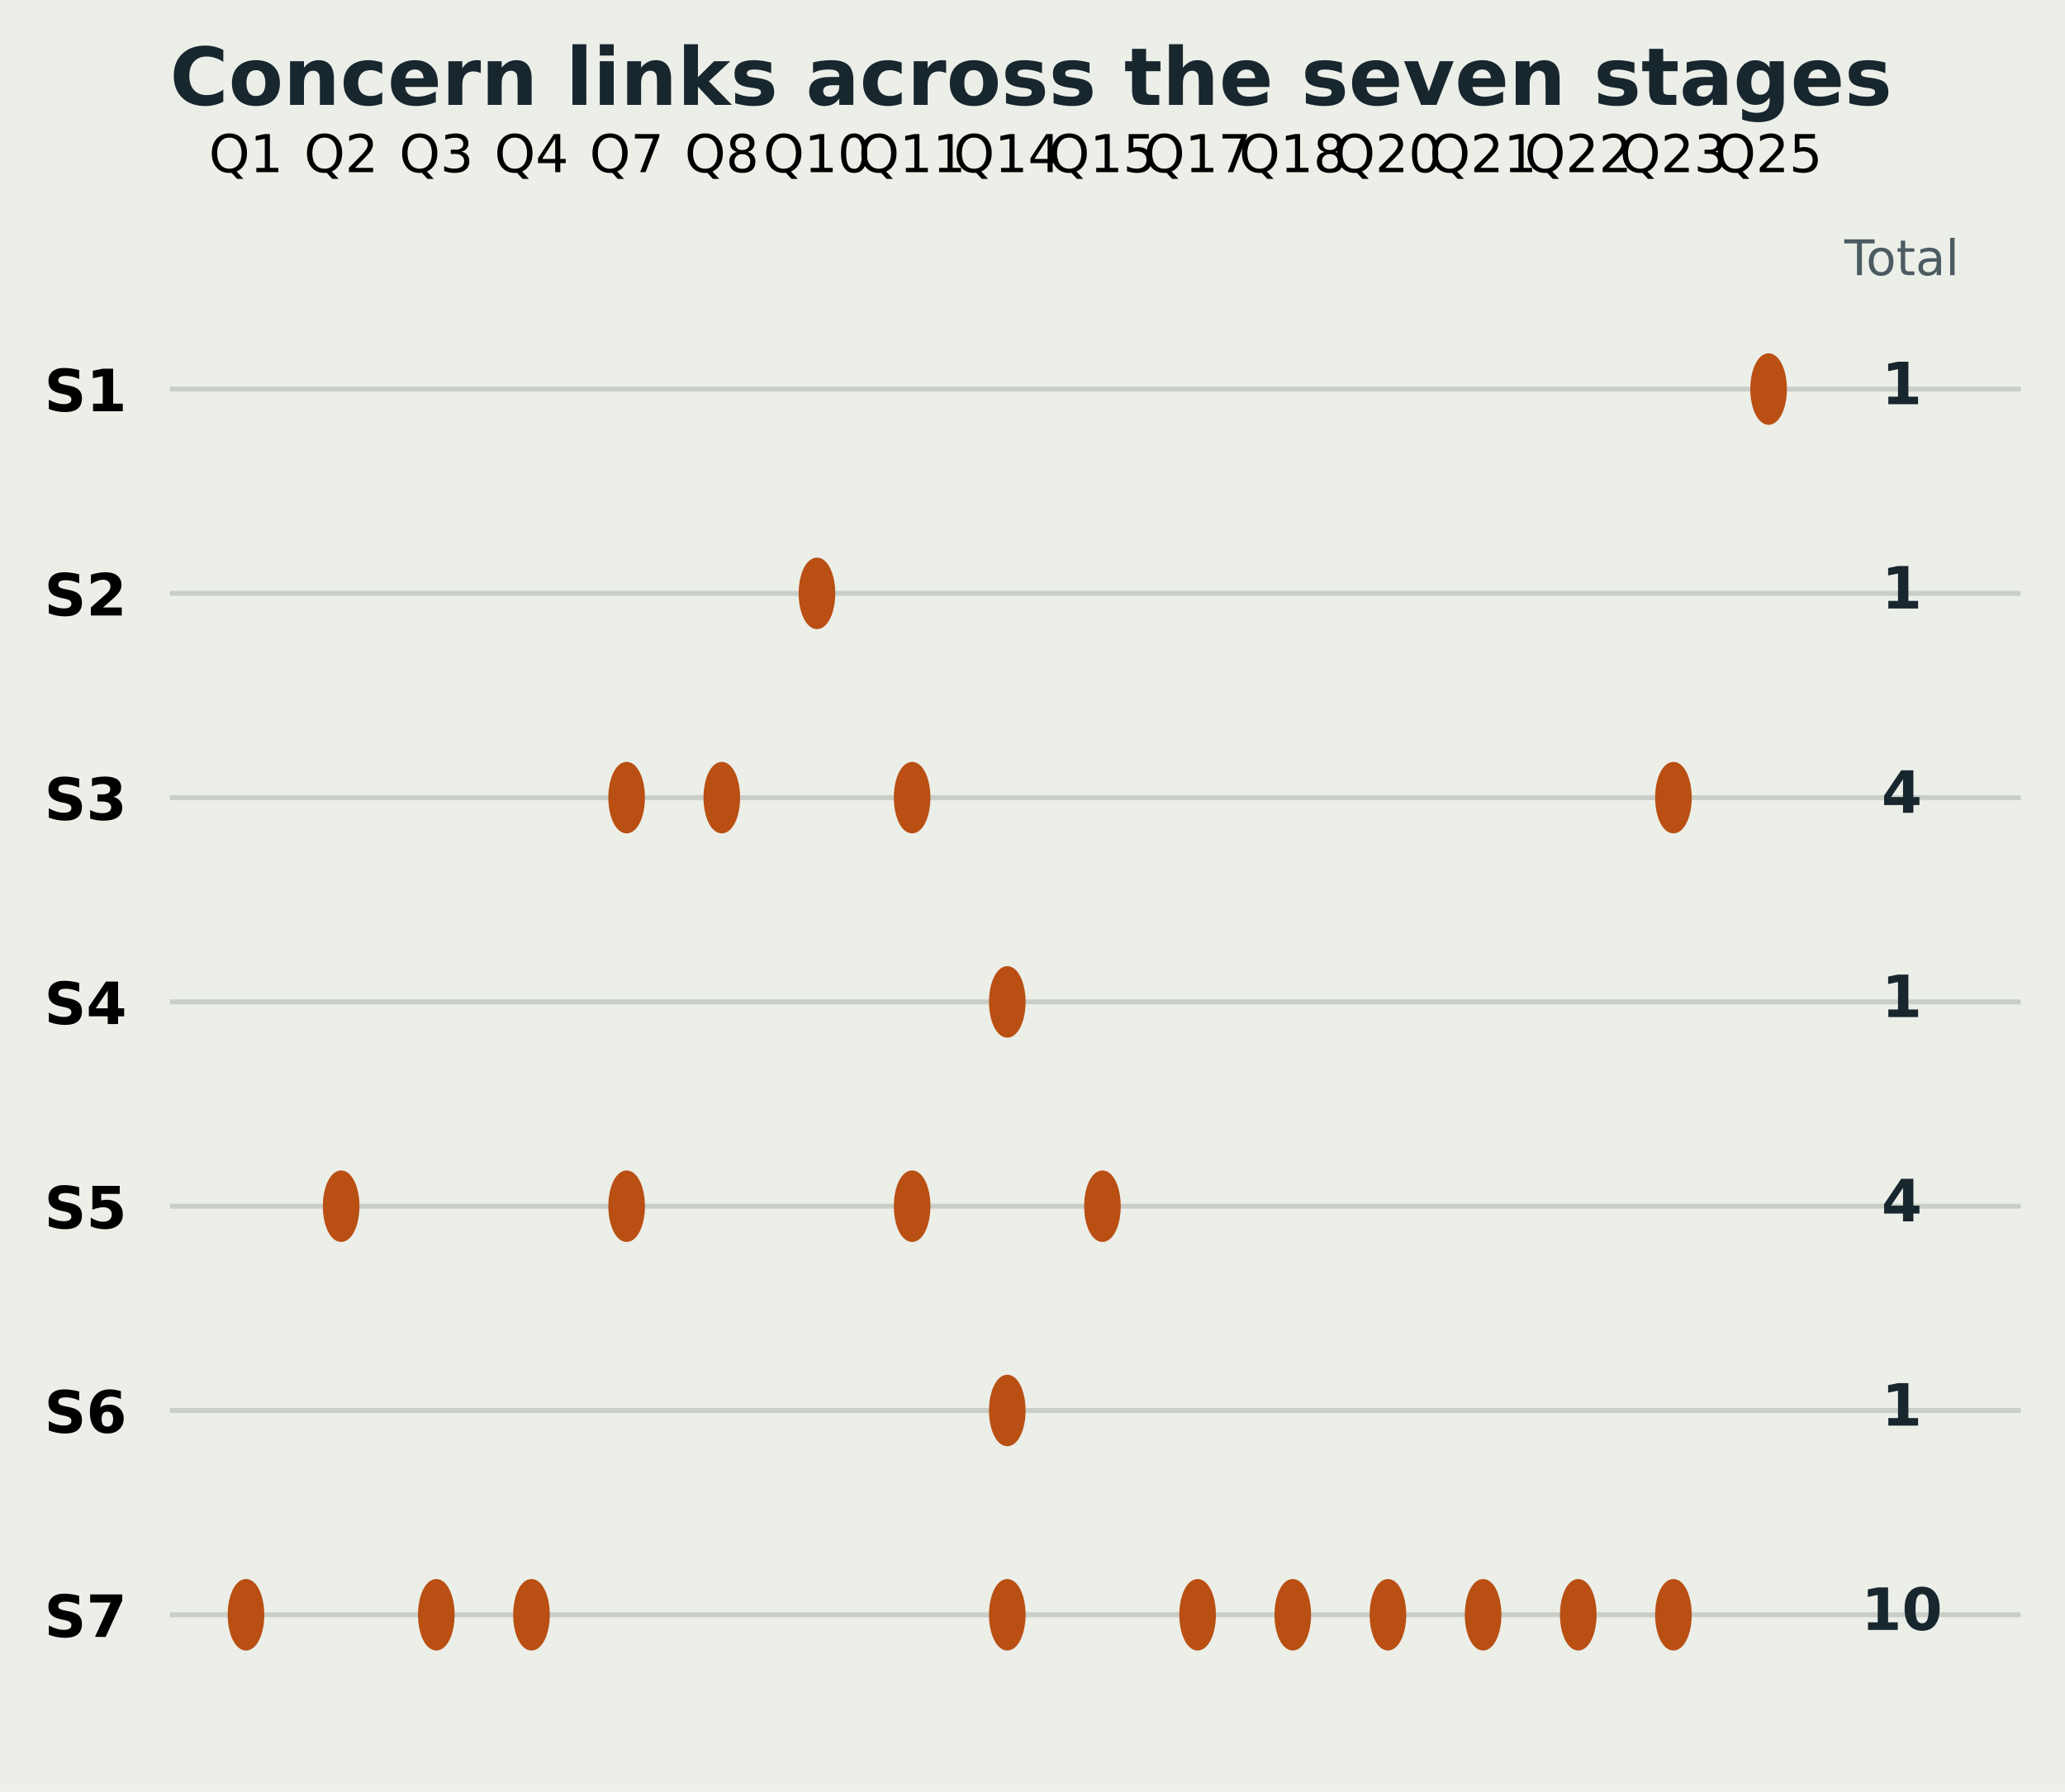
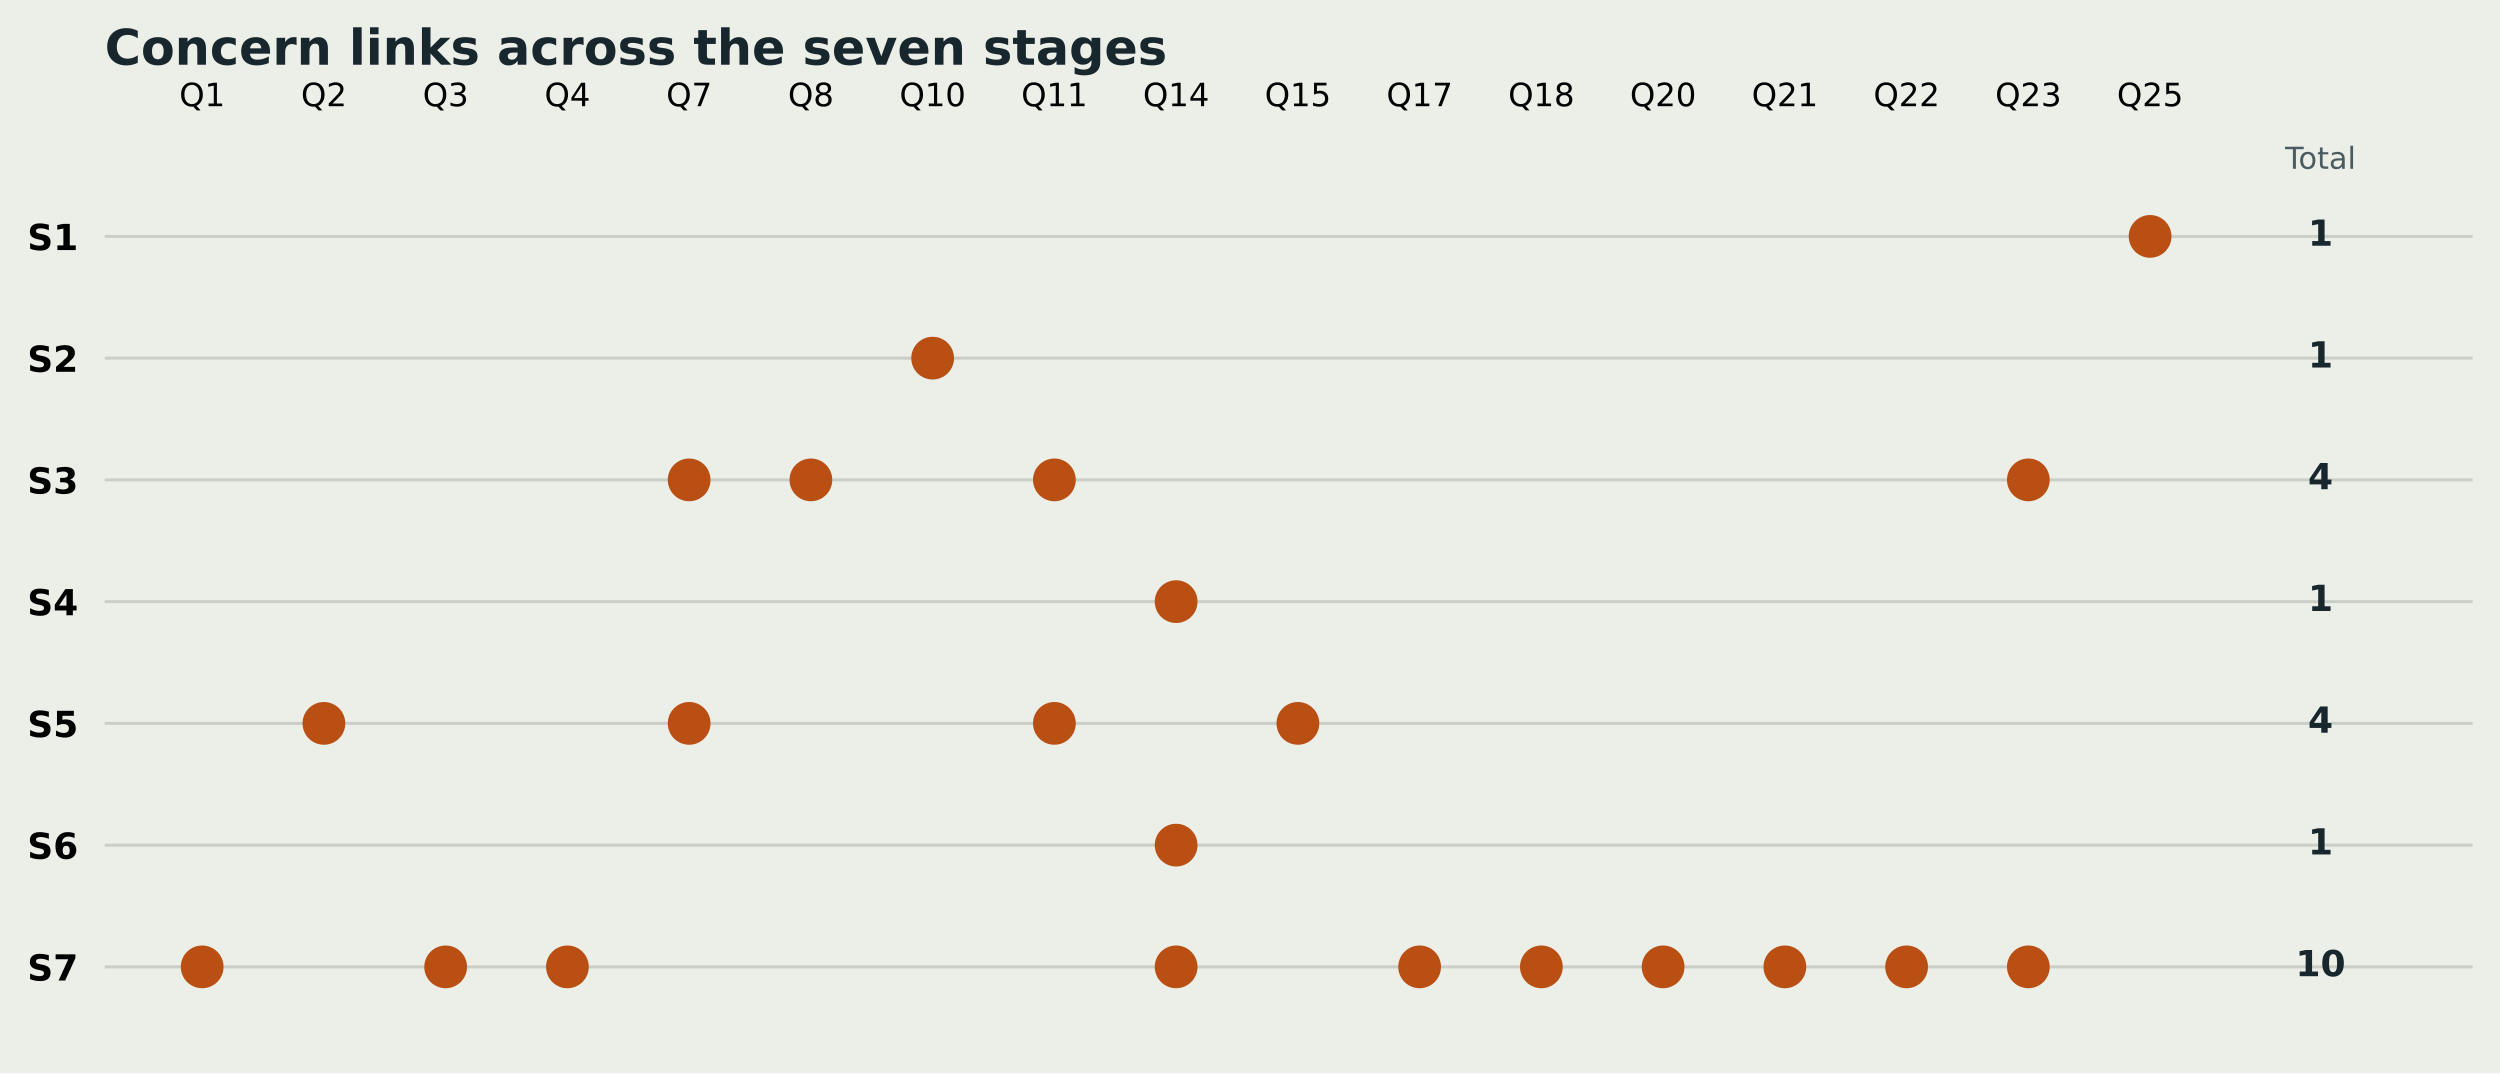
- <svg xmlns="http://www.w3.org/2000/svg" width="336.171pt" height="291.758pt" viewBox="0 0 336.171 291.758" version="1.1">
+ <svg xmlns="http://www.w3.org/2000/svg" width="659.811pt" height="283.265pt" viewBox="0 0 659.811 283.265" version="1.1">
  <defs>
    <style type="text/css">*{stroke-linejoin: round; stroke-linecap: butt}</style>
  </defs>
  <g id="figure_1">
    <g id="patch_1">
-       <path d="M 0 291.758  L 336.171 291.758  L 336.171 0  L 0 0  z " style="fill: #eceee8" />
+       <path d="M -0 283.265 L 659.811 283.265 L 659.811 0 L -0 0 z " style="fill: #eceee8" />
    </g>
    <g id="axes_1">
      <g id="patch_2">
-         <path d="M 27.651 284.558  L 328.971 284.558  L 328.971 35.078  L 27.651 35.078  z " style="fill: #eceee8" />
+         <path d="M 27.651 276.065 L 652.611 276.065 L 652.611 35.078 L 27.651 35.078 z " style="fill: #eceee8" />
      </g>
      <g id="matplotlib.axis_1">
        <g id="xtick_1">
          <g id="line2d_1" />
          <g id="text_1">
-             <text style="font-size: 8.5px; font-family: 'DejaVu Sans'; text-anchor: middle" x="40.045" y="28.036" transform="rotate(-0 40.04503 28.03598)">Q1</text>
+             <text style="font-size: 8.5px; font-family: 'DejaVu Sans'; text-anchor: middle" x="53.357" y="28.036" transform="rotate(-0 53.3567 28.03598)">Q1</text>
          </g>
        </g>
        <g id="xtick_2">
          <g id="line2d_2" />
          <g id="text_2">
-             <text style="font-size: 8.5px; font-family: 'DejaVu Sans'; text-anchor: middle" x="55.537" y="28.036" transform="rotate(-0 55.53706 28.03598)">Q2</text>
+             <text style="font-size: 8.5px; font-family: 'DejaVu Sans'; text-anchor: middle" x="85.488" y="28.036" transform="rotate(-0 85.48832 28.03598)">Q2</text>
          </g>
        </g>
        <g id="xtick_3">
          <g id="line2d_3" />
          <g id="text_3">
-             <text style="font-size: 8.5px; font-family: 'DejaVu Sans'; text-anchor: middle" x="71.029" y="28.036" transform="rotate(-0 71.02909 28.03598)">Q3</text>
+             <text style="font-size: 8.5px; font-family: 'DejaVu Sans'; text-anchor: middle" x="117.62" y="28.036" transform="rotate(-0 117.6199 28.03598)">Q3</text>
          </g>
        </g>
        <g id="xtick_4">
          <g id="line2d_4" />
          <g id="text_4">
-             <text style="font-size: 8.5px; font-family: 'DejaVu Sans'; text-anchor: middle" x="86.521" y="28.036" transform="rotate(-0 86.52112 28.03598)">Q4</text>
+             <text style="font-size: 8.5px; font-family: 'DejaVu Sans'; text-anchor: middle" x="149.752" y="28.036" transform="rotate(-0 149.7516 28.03598)">Q4</text>
          </g>
        </g>
        <g id="xtick_5">
          <g id="line2d_5" />
          <g id="text_5">
-             <text style="font-size: 8.5px; font-family: 'DejaVu Sans'; text-anchor: middle" x="102.013" y="28.036" transform="rotate(-0 102.0132 28.03598)">Q7</text>
+             <text style="font-size: 8.5px; font-family: 'DejaVu Sans'; text-anchor: middle" x="181.883" y="28.036" transform="rotate(-0 181.8832 28.03598)">Q7</text>
          </g>
        </g>
        <g id="xtick_6">
          <g id="line2d_6" />
          <g id="text_6">
-             <text style="font-size: 8.5px; font-family: 'DejaVu Sans'; text-anchor: middle" x="117.505" y="28.036" transform="rotate(-0 117.5052 28.03598)">Q8</text>
+             <text style="font-size: 8.5px; font-family: 'DejaVu Sans'; text-anchor: middle" x="214.015" y="28.036" transform="rotate(-0 214.0148 28.03598)">Q8</text>
          </g>
        </g>
        <g id="xtick_7">
          <g id="line2d_7" />
          <g id="text_7">
-             <text style="font-size: 8.5px; font-family: 'DejaVu Sans'; text-anchor: middle" x="132.997" y="28.036" transform="rotate(-0 132.9972 28.03598)">Q10</text>
+             <text style="font-size: 8.5px; font-family: 'DejaVu Sans'; text-anchor: middle" x="246.146" y="28.036" transform="rotate(-0 246.1464 28.03598)">Q10</text>
          </g>
        </g>
        <g id="xtick_8">
          <g id="line2d_8" />
          <g id="text_8">
-             <text style="font-size: 8.5px; font-family: 'DejaVu Sans'; text-anchor: middle" x="148.489" y="28.036" transform="rotate(-0 148.4892 28.03598)">Q11</text>
+             <text style="font-size: 8.5px; font-family: 'DejaVu Sans'; text-anchor: middle" x="278.278" y="28.036" transform="rotate(-0 278.278 28.03598)">Q11</text>
          </g>
        </g>
        <g id="xtick_9">
          <g id="line2d_9" />
          <g id="text_9">
-             <text style="font-size: 8.5px; font-family: 'DejaVu Sans'; text-anchor: middle" x="163.981" y="28.036" transform="rotate(-0 163.9813 28.03598)">Q14</text>
+             <text style="font-size: 8.5px; font-family: 'DejaVu Sans'; text-anchor: middle" x="310.41" y="28.036" transform="rotate(-0 310.4097 28.03598)">Q14</text>
          </g>
        </g>
        <g id="xtick_10">
          <g id="line2d_10" />
          <g id="text_10">
-             <text style="font-size: 8.5px; font-family: 'DejaVu Sans'; text-anchor: middle" x="179.473" y="28.036" transform="rotate(-0 179.4733 28.03598)">Q15</text>
+             <text style="font-size: 8.5px; font-family: 'DejaVu Sans'; text-anchor: middle" x="342.541" y="28.036" transform="rotate(-0 342.5413 28.03598)">Q15</text>
          </g>
        </g>
        <g id="xtick_11">
          <g id="line2d_11" />
          <g id="text_11">
-             <text style="font-size: 8.5px; font-family: 'DejaVu Sans'; text-anchor: middle" x="194.965" y="28.036" transform="rotate(-0 194.9653 28.03598)">Q17</text>
+             <text style="font-size: 8.5px; font-family: 'DejaVu Sans'; text-anchor: middle" x="374.673" y="28.036" transform="rotate(-0 374.6729 28.03598)">Q17</text>
          </g>
        </g>
        <g id="xtick_12">
          <g id="line2d_12" />
          <g id="text_12">
-             <text style="font-size: 8.5px; font-family: 'DejaVu Sans'; text-anchor: middle" x="210.457" y="28.036" transform="rotate(-0 210.4574 28.03598)">Q18</text>
+             <text style="font-size: 8.5px; font-family: 'DejaVu Sans'; text-anchor: middle" x="406.805" y="28.036" transform="rotate(-0 406.8045 28.03598)">Q18</text>
          </g>
        </g>
        <g id="xtick_13">
          <g id="line2d_13" />
          <g id="text_13">
-             <text style="font-size: 8.5px; font-family: 'DejaVu Sans'; text-anchor: middle" x="225.949" y="28.036" transform="rotate(-0 225.9494 28.03598)">Q20</text>
+             <text style="font-size: 8.5px; font-family: 'DejaVu Sans'; text-anchor: middle" x="438.936" y="28.036" transform="rotate(-0 438.9361 28.03598)">Q20</text>
          </g>
        </g>
        <g id="xtick_14">
          <g id="line2d_14" />
          <g id="text_14">
-             <text style="font-size: 8.5px; font-family: 'DejaVu Sans'; text-anchor: middle" x="241.441" y="28.036" transform="rotate(-0 241.4414 28.03598)">Q21</text>
+             <text style="font-size: 8.5px; font-family: 'DejaVu Sans'; text-anchor: middle" x="471.068" y="28.036" transform="rotate(-0 471.0678 28.03598)">Q21</text>
          </g>
        </g>
        <g id="xtick_15">
          <g id="line2d_15" />
          <g id="text_15">
-             <text style="font-size: 8.5px; font-family: 'DejaVu Sans'; text-anchor: middle" x="256.933" y="28.036" transform="rotate(-0 256.9335 28.03598)">Q22</text>
+             <text style="font-size: 8.5px; font-family: 'DejaVu Sans'; text-anchor: middle" x="503.199" y="28.036" transform="rotate(-0 503.1994 28.03598)">Q22</text>
          </g>
        </g>
        <g id="xtick_16">
          <g id="line2d_16" />
          <g id="text_16">
-             <text style="font-size: 8.5px; font-family: 'DejaVu Sans'; text-anchor: middle" x="272.425" y="28.036" transform="rotate(-0 272.4255 28.03598)">Q23</text>
+             <text style="font-size: 8.5px; font-family: 'DejaVu Sans'; text-anchor: middle" x="535.331" y="28.036" transform="rotate(-0 535.331 28.03598)">Q23</text>
          </g>
        </g>
        <g id="xtick_17">
          <g id="line2d_17" />
          <g id="text_17">
-             <text style="font-size: 8.5px; font-family: 'DejaVu Sans'; text-anchor: middle" x="287.918" y="28.036" transform="rotate(-0 287.9175 28.03598)">Q25</text>
+             <text style="font-size: 8.5px; font-family: 'DejaVu Sans'; text-anchor: middle" x="567.463" y="28.036" transform="rotate(-0 567.4626 28.03598)">Q25</text>
          </g>
        </g>
      </g>
      <g id="matplotlib.axis_2">
        <g id="ytick_1">
          <g id="line2d_18">
-             <path d="M 27.651 63.352  L 328.971 63.352  " clip-path="url(#p841cfff2cd)" style="fill: none; stroke: #c9cfc6; stroke-width: 0.8; stroke-linecap: square" />
+             <path d="M 27.651 62.39 L 652.611 62.39 " clip-path="url(#pa2e803421e)" style="fill: none; stroke: #c9cfc6; stroke-width: 0.8; stroke-linecap: square" />
          </g>
          <g id="line2d_19" />
          <g id="text_18">
-             <text style="font-weight: 700; font-size: 9.5px; font-family: 'DejaVu Sans'; text-anchor: end" x="20.651" y="66.961" transform="rotate(-0 20.65141 66.96125)">S1</text>
+             <text style="font-weight: 700; font-size: 9.5px; font-family: 'DejaVu Sans'; text-anchor: end" x="20.651" y="65.999" transform="rotate(-0 20.65141 65.99873)">S1</text>
          </g>
        </g>
        <g id="ytick_2">
          <g id="line2d_20">
-             <path d="M 27.651 96.616  L 328.971 96.616  " clip-path="url(#p841cfff2cd)" style="fill: none; stroke: #c9cfc6; stroke-width: 0.8; stroke-linecap: square" />
+             <path d="M 27.651 94.521 L 652.611 94.521 " clip-path="url(#pa2e803421e)" style="fill: none; stroke: #c9cfc6; stroke-width: 0.8; stroke-linecap: square" />
          </g>
          <g id="line2d_21" />
          <g id="text_19">
-             <text style="font-weight: 700; font-size: 9.5px; font-family: 'DejaVu Sans'; text-anchor: end" x="20.651" y="100.225" transform="rotate(-0 20.65141 100.2253)">S2</text>
+             <text style="font-weight: 700; font-size: 9.5px; font-family: 'DejaVu Sans'; text-anchor: end" x="20.651" y="98.13" transform="rotate(-0 20.65141 98.13035)">S2</text>
          </g>
        </g>
        <g id="ytick_3">
          <g id="line2d_22">
-             <path d="M 27.651 129.88  L 328.971 129.88  " clip-path="url(#p841cfff2cd)" style="fill: none; stroke: #c9cfc6; stroke-width: 0.8; stroke-linecap: square" />
+             <path d="M 27.651 126.653 L 652.611 126.653 " clip-path="url(#pa2e803421e)" style="fill: none; stroke: #c9cfc6; stroke-width: 0.8; stroke-linecap: square" />
          </g>
          <g id="line2d_23" />
          <g id="text_20">
-             <text style="font-weight: 700; font-size: 9.5px; font-family: 'DejaVu Sans'; text-anchor: end" x="20.651" y="133.489" transform="rotate(-0 20.65141 133.4893)">S3</text>
+             <text style="font-weight: 700; font-size: 9.5px; font-family: 'DejaVu Sans'; text-anchor: end" x="20.651" y="130.262" transform="rotate(-0 20.65141 130.262)">S3</text>
          </g>
        </g>
        <g id="ytick_4">
          <g id="line2d_24">
-             <path d="M 27.651 163.144  L 328.971 163.144  " clip-path="url(#p841cfff2cd)" style="fill: none; stroke: #c9cfc6; stroke-width: 0.8; stroke-linecap: square" />
+             <path d="M 27.651 158.785 L 652.611 158.785 " clip-path="url(#pa2e803421e)" style="fill: none; stroke: #c9cfc6; stroke-width: 0.8; stroke-linecap: square" />
          </g>
          <g id="line2d_25" />
          <g id="text_21">
-             <text style="font-weight: 700; font-size: 9.5px; font-family: 'DejaVu Sans'; text-anchor: end" x="20.651" y="166.753" transform="rotate(-0 20.65141 166.7533)">S4</text>
+             <text style="font-weight: 700; font-size: 9.5px; font-family: 'DejaVu Sans'; text-anchor: end" x="20.651" y="162.394" transform="rotate(-0 20.65141 162.3936)">S4</text>
          </g>
        </g>
        <g id="ytick_5">
          <g id="line2d_26">
-             <path d="M 27.651 196.408  L 328.971 196.408  " clip-path="url(#p841cfff2cd)" style="fill: none; stroke: #c9cfc6; stroke-width: 0.8; stroke-linecap: square" />
+             <path d="M 27.651 190.916 L 652.611 190.916 " clip-path="url(#pa2e803421e)" style="fill: none; stroke: #c9cfc6; stroke-width: 0.8; stroke-linecap: square" />
          </g>
          <g id="line2d_27" />
          <g id="text_22">
-             <text style="font-weight: 700; font-size: 9.5px; font-family: 'DejaVu Sans'; text-anchor: end" x="20.651" y="200.017" transform="rotate(-0 20.65141 200.0173)">S5</text>
+             <text style="font-weight: 700; font-size: 9.5px; font-family: 'DejaVu Sans'; text-anchor: end" x="20.651" y="194.525" transform="rotate(-0 20.65141 194.5252)">S5</text>
          </g>
        </g>
        <g id="ytick_6">
          <g id="line2d_28">
-             <path d="M 27.651 229.672  L 328.971 229.672  " clip-path="url(#p841cfff2cd)" style="fill: none; stroke: #c9cfc6; stroke-width: 0.8; stroke-linecap: square" />
+             <path d="M 27.651 223.048 L 652.611 223.048 " clip-path="url(#pa2e803421e)" style="fill: none; stroke: #c9cfc6; stroke-width: 0.8; stroke-linecap: square" />
          </g>
          <g id="line2d_29" />
          <g id="text_23">
-             <text style="font-weight: 700; font-size: 9.5px; font-family: 'DejaVu Sans'; text-anchor: end" x="20.651" y="233.281" transform="rotate(-0 20.65141 233.2813)">S6</text>
+             <text style="font-weight: 700; font-size: 9.5px; font-family: 'DejaVu Sans'; text-anchor: end" x="20.651" y="226.657" transform="rotate(-0 20.65141 226.6568)">S6</text>
          </g>
        </g>
        <g id="ytick_7">
          <g id="line2d_30">
-             <path d="M 27.651 262.936  L 328.971 262.936  " clip-path="url(#p841cfff2cd)" style="fill: none; stroke: #c9cfc6; stroke-width: 0.8; stroke-linecap: square" />
+             <path d="M 27.651 255.18 L 652.611 255.18 " clip-path="url(#pa2e803421e)" style="fill: none; stroke: #c9cfc6; stroke-width: 0.8; stroke-linecap: square" />
          </g>
          <g id="line2d_31" />
          <g id="text_24">
-             <text style="font-weight: 700; font-size: 9.5px; font-family: 'DejaVu Sans'; text-anchor: end" x="20.651" y="266.545" transform="rotate(-0 20.65141 266.5453)">S7</text>
+             <text style="font-weight: 700; font-size: 9.5px; font-family: 'DejaVu Sans'; text-anchor: end" x="20.651" y="258.788" transform="rotate(-0 20.65141 258.7884)">S7</text>
          </g>
        </g>
      </g>
      <g id="patch_3">
-         <path d="M 287.918 58.03  C 288.575 58.03 289.205 58.591 289.67 59.589  C 290.135 60.587 290.396 61.941 290.396 63.352  C 290.396 64.764 290.135 66.118 289.67 67.116  C 289.205 68.114 288.575 68.675 287.918 68.675  C 287.26 68.675 286.63 68.114 286.165 67.116  C 285.7 66.118 285.439 64.764 285.439 63.352  C 285.439 61.941 285.7 60.587 286.165 59.589  C 286.63 58.591 287.26 58.03 287.918 58.03  z " clip-path="url(#p841cfff2cd)" style="fill: #b94f13; stroke: #b94f13; stroke-linejoin: miter" />
+         <path d="M 567.463 57.249 C 568.826 57.249 570.134 57.79 571.098 58.755 C 572.062 59.719 572.604 61.026 572.604 62.39 C 572.604 63.753 572.062 65.061 571.098 66.025 C 570.134 66.989 568.826 67.531 567.463 67.531 C 566.099 67.531 564.791 66.989 563.827 66.025 C 562.863 65.061 562.322 63.753 562.322 62.39 C 562.322 61.026 562.863 59.719 563.827 58.755 C 564.791 57.79 566.099 57.249 567.463 57.249 z " clip-path="url(#pa2e803421e)" style="fill: #b94f13; stroke: #b94f13; stroke-linejoin: miter" />
      </g>
      <g id="patch_4">
-         <path d="M 132.997 91.294  C 133.655 91.294 134.285 91.855 134.75 92.853  C 135.215 93.851 135.476 95.205 135.476 96.616  C 135.476 98.028 135.215 99.382 134.75 100.38  C 134.285 101.378 133.655 101.939 132.997 101.939  C 132.34 101.939 131.709 101.378 131.244 100.38  C 130.78 99.382 130.518 98.028 130.518 96.616  C 130.518 95.205 130.78 93.851 131.244 92.853  C 131.709 91.855 132.34 91.294 132.997 91.294  z " clip-path="url(#p841cfff2cd)" style="fill: #b94f13; stroke: #b94f13; stroke-linejoin: miter" />
+         <path d="M 246.146 89.38 C 247.51 89.38 248.818 89.922 249.782 90.886 C 250.746 91.85 251.287 93.158 251.287 94.521 C 251.287 95.885 250.746 97.193 249.782 98.157 C 248.818 99.121 247.51 99.663 246.146 99.663 C 244.783 99.663 243.475 99.121 242.511 98.157 C 241.547 97.193 241.005 95.885 241.005 94.521 C 241.005 93.158 241.547 91.85 242.511 90.886 C 243.475 89.922 244.783 89.38 246.146 89.38 z " clip-path="url(#pa2e803421e)" style="fill: #b94f13; stroke: #b94f13; stroke-linejoin: miter" />
      </g>
      <g id="patch_5">
-         <path d="M 102.013 124.558  C 102.671 124.558 103.301 125.119 103.766 126.117  C 104.231 127.115 104.492 128.469 104.492 129.88  C 104.492 131.292 104.231 132.646 103.766 133.644  C 103.301 134.642 102.671 135.203 102.013 135.203  C 101.356 135.203 100.725 134.642 100.26 133.644  C 99.796 132.646 99.534 131.292 99.534 129.88  C 99.534 128.469 99.796 127.115 100.26 126.117  C 100.725 125.119 101.356 124.558 102.013 124.558  z " clip-path="url(#p841cfff2cd)" style="fill: #b94f13; stroke: #b94f13; stroke-linejoin: miter" />
+         <path d="M 181.883 121.512 C 183.247 121.512 184.554 122.054 185.518 123.018 C 186.483 123.982 187.024 125.29 187.024 126.653 C 187.024 128.017 186.483 129.324 185.518 130.288 C 184.554 131.252 183.247 131.794 181.883 131.794 C 180.52 131.794 179.212 131.252 178.248 130.288 C 177.284 129.324 176.742 128.017 176.742 126.653 C 176.742 125.29 177.284 123.982 178.248 123.018 C 179.212 122.054 180.52 121.512 181.883 121.512 z " clip-path="url(#pa2e803421e)" style="fill: #b94f13; stroke: #b94f13; stroke-linejoin: miter" />
      </g>
      <g id="patch_6">
-         <path d="M 117.505 124.558  C 118.163 124.558 118.793 125.119 119.258 126.117  C 119.723 127.115 119.984 128.469 119.984 129.88  C 119.984 131.292 119.723 132.646 119.258 133.644  C 118.793 134.642 118.163 135.203 117.505 135.203  C 116.848 135.203 116.217 134.642 115.752 133.644  C 115.288 132.646 115.026 131.292 115.026 129.88  C 115.026 128.469 115.288 127.115 115.752 126.117  C 116.217 125.119 116.848 124.558 117.505 124.558  z " clip-path="url(#p841cfff2cd)" style="fill: #b94f13; stroke: #b94f13; stroke-linejoin: miter" />
+         <path d="M 214.015 121.512 C 215.378 121.512 216.686 122.054 217.65 123.018 C 218.614 123.982 219.156 125.29 219.156 126.653 C 219.156 128.017 218.614 129.324 217.65 130.288 C 216.686 131.252 215.378 131.794 214.015 131.794 C 212.651 131.794 211.344 131.252 210.38 130.288 C 209.415 129.324 208.874 128.017 208.874 126.653 C 208.874 125.29 209.415 123.982 210.38 123.018 C 211.344 122.054 212.651 121.512 214.015 121.512 z " clip-path="url(#pa2e803421e)" style="fill: #b94f13; stroke: #b94f13; stroke-linejoin: miter" />
      </g>
      <g id="patch_7">
-         <path d="M 148.489 124.558  C 149.147 124.558 149.777 125.119 150.242 126.117  C 150.707 127.115 150.968 128.469 150.968 129.88  C 150.968 131.292 150.707 132.646 150.242 133.644  C 149.777 134.642 149.147 135.203 148.489 135.203  C 147.832 135.203 147.201 134.642 146.737 133.644  C 146.272 132.646 146.011 131.292 146.011 129.88  C 146.011 128.469 146.272 127.115 146.737 126.117  C 147.201 125.119 147.832 124.558 148.489 124.558  z " clip-path="url(#p841cfff2cd)" style="fill: #b94f13; stroke: #b94f13; stroke-linejoin: miter" />
+         <path d="M 278.278 121.512 C 279.641 121.512 280.949 122.054 281.913 123.018 C 282.877 123.982 283.419 125.29 283.419 126.653 C 283.419 128.017 282.877 129.324 281.913 130.288 C 280.949 131.252 279.641 131.794 278.278 131.794 C 276.915 131.794 275.607 131.252 274.643 130.288 C 273.679 129.324 273.137 128.017 273.137 126.653 C 273.137 125.29 273.679 123.982 274.643 123.018 C 275.607 122.054 276.915 121.512 278.278 121.512 z " clip-path="url(#pa2e803421e)" style="fill: #b94f13; stroke: #b94f13; stroke-linejoin: miter" />
      </g>
      <g id="patch_8">
-         <path d="M 272.425 124.558  C 273.083 124.558 273.713 125.119 274.178 126.117  C 274.643 127.115 274.904 128.469 274.904 129.88  C 274.904 131.292 274.643 132.646 274.178 133.644  C 273.713 134.642 273.083 135.203 272.425 135.203  C 271.768 135.203 271.138 134.642 270.673 133.644  C 270.208 132.646 269.947 131.292 269.947 129.88  C 269.947 128.469 270.208 127.115 270.673 126.117  C 271.138 125.119 271.768 124.558 272.425 124.558  z " clip-path="url(#p841cfff2cd)" style="fill: #b94f13; stroke: #b94f13; stroke-linejoin: miter" />
+         <path d="M 535.331 121.512 C 536.694 121.512 538.002 122.054 538.966 123.018 C 539.93 123.982 540.472 125.29 540.472 126.653 C 540.472 128.017 539.93 129.324 538.966 130.288 C 538.002 131.252 536.694 131.794 535.331 131.794 C 533.968 131.794 532.66 131.252 531.696 130.288 C 530.732 129.324 530.19 128.017 530.19 126.653 C 530.19 125.29 530.732 123.982 531.696 123.018 C 532.66 122.054 533.968 121.512 535.331 121.512 z " clip-path="url(#pa2e803421e)" style="fill: #b94f13; stroke: #b94f13; stroke-linejoin: miter" />
      </g>
      <g id="patch_9">
-         <path d="M 163.981 157.822  C 164.639 157.822 165.269 158.383 165.734 159.381  C 166.199 160.379 166.46 161.733 166.46 163.144  C 166.46 164.556 166.199 165.91 165.734 166.908  C 165.269 167.906 164.639 168.467 163.981 168.467  C 163.324 168.467 162.693 167.906 162.229 166.908  C 161.764 165.91 161.503 164.556 161.503 163.144  C 161.503 161.733 161.764 160.379 162.229 159.381  C 162.693 158.383 163.324 157.822 163.981 157.822  z " clip-path="url(#p841cfff2cd)" style="fill: #b94f13; stroke: #b94f13; stroke-linejoin: miter" />
+         <path d="M 310.41 153.644 C 311.773 153.644 313.081 154.185 314.045 155.149 C 315.009 156.114 315.551 157.421 315.551 158.785 C 315.551 160.148 315.009 161.456 314.045 162.42 C 313.081 163.384 311.773 163.926 310.41 163.926 C 309.046 163.926 307.738 163.384 306.774 162.42 C 305.81 161.456 305.269 160.148 305.269 158.785 C 305.269 157.421 305.81 156.114 306.774 155.149 C 307.738 154.185 309.046 153.644 310.41 153.644 z " clip-path="url(#pa2e803421e)" style="fill: #b94f13; stroke: #b94f13; stroke-linejoin: miter" />
      </g>
      <g id="patch_10">
-         <path d="M 55.537 191.086  C 56.194 191.086 56.825 191.647 57.29 192.645  C 57.755 193.643 58.016 194.997 58.016 196.408  C 58.016 197.82 57.755 199.174 57.29 200.172  C 56.825 201.17 56.194 201.731 55.537 201.731  C 54.88 201.731 54.249 201.17 53.784 200.172  C 53.32 199.174 53.058 197.82 53.058 196.408  C 53.058 194.997 53.32 193.643 53.784 192.645  C 54.249 191.647 54.88 191.086 55.537 191.086  z " clip-path="url(#p841cfff2cd)" style="fill: #b94f13; stroke: #b94f13; stroke-linejoin: miter" />
+         <path d="M 85.488 185.775 C 86.852 185.775 88.16 186.317 89.124 187.281 C 90.088 188.245 90.629 189.553 90.629 190.916 C 90.629 192.28 90.088 193.588 89.124 194.552 C 88.16 195.516 86.852 196.057 85.488 196.057 C 84.125 196.057 82.817 195.516 81.853 194.552 C 80.889 193.588 80.347 192.28 80.347 190.916 C 80.347 189.553 80.889 188.245 81.853 187.281 C 82.817 186.317 84.125 185.775 85.488 185.775 z " clip-path="url(#pa2e803421e)" style="fill: #b94f13; stroke: #b94f13; stroke-linejoin: miter" />
      </g>
      <g id="patch_11">
-         <path d="M 102.013 191.086  C 102.671 191.086 103.301 191.647 103.766 192.645  C 104.231 193.643 104.492 194.997 104.492 196.408  C 104.492 197.82 104.231 199.174 103.766 200.172  C 103.301 201.17 102.671 201.731 102.013 201.731  C 101.356 201.731 100.725 201.17 100.26 200.172  C 99.796 199.174 99.534 197.82 99.534 196.408  C 99.534 194.997 99.796 193.643 100.26 192.645  C 100.725 191.647 101.356 191.086 102.013 191.086  z " clip-path="url(#p841cfff2cd)" style="fill: #b94f13; stroke: #b94f13; stroke-linejoin: miter" />
+         <path d="M 181.883 185.775 C 183.247 185.775 184.554 186.317 185.518 187.281 C 186.483 188.245 187.024 189.553 187.024 190.916 C 187.024 192.28 186.483 193.588 185.518 194.552 C 184.554 195.516 183.247 196.057 181.883 196.057 C 180.52 196.057 179.212 195.516 178.248 194.552 C 177.284 193.588 176.742 192.28 176.742 190.916 C 176.742 189.553 177.284 188.245 178.248 187.281 C 179.212 186.317 180.52 185.775 181.883 185.775 z " clip-path="url(#pa2e803421e)" style="fill: #b94f13; stroke: #b94f13; stroke-linejoin: miter" />
      </g>
      <g id="patch_12">
-         <path d="M 148.489 191.086  C 149.147 191.086 149.777 191.647 150.242 192.645  C 150.707 193.643 150.968 194.997 150.968 196.408  C 150.968 197.82 150.707 199.174 150.242 200.172  C 149.777 201.17 149.147 201.731 148.489 201.731  C 147.832 201.731 147.201 201.17 146.737 200.172  C 146.272 199.174 146.011 197.82 146.011 196.408  C 146.011 194.997 146.272 193.643 146.737 192.645  C 147.201 191.647 147.832 191.086 148.489 191.086  z " clip-path="url(#p841cfff2cd)" style="fill: #b94f13; stroke: #b94f13; stroke-linejoin: miter" />
+         <path d="M 278.278 185.775 C 279.641 185.775 280.949 186.317 281.913 187.281 C 282.877 188.245 283.419 189.553 283.419 190.916 C 283.419 192.28 282.877 193.588 281.913 194.552 C 280.949 195.516 279.641 196.057 278.278 196.057 C 276.915 196.057 275.607 195.516 274.643 194.552 C 273.679 193.588 273.137 192.28 273.137 190.916 C 273.137 189.553 273.679 188.245 274.643 187.281 C 275.607 186.317 276.915 185.775 278.278 185.775 z " clip-path="url(#pa2e803421e)" style="fill: #b94f13; stroke: #b94f13; stroke-linejoin: miter" />
      </g>
      <g id="patch_13">
-         <path d="M 179.473 191.086  C 180.131 191.086 180.761 191.647 181.226 192.645  C 181.691 193.643 181.952 194.997 181.952 196.408  C 181.952 197.82 181.691 199.174 181.226 200.172  C 180.761 201.17 180.131 201.731 179.473 201.731  C 178.816 201.731 178.185 201.17 177.721 200.172  C 177.256 199.174 176.995 197.82 176.995 196.408  C 176.995 194.997 177.256 193.643 177.721 192.645  C 178.185 191.647 178.816 191.086 179.473 191.086  z " clip-path="url(#p841cfff2cd)" style="fill: #b94f13; stroke: #b94f13; stroke-linejoin: miter" />
+         <path d="M 342.541 185.775 C 343.905 185.775 345.212 186.317 346.177 187.281 C 347.141 188.245 347.682 189.553 347.682 190.916 C 347.682 192.28 347.141 193.588 346.177 194.552 C 345.212 195.516 343.905 196.057 342.541 196.057 C 341.178 196.057 339.87 195.516 338.906 194.552 C 337.942 193.588 337.4 192.28 337.4 190.916 C 337.4 189.553 337.942 188.245 338.906 187.281 C 339.87 186.317 341.178 185.775 342.541 185.775 z " clip-path="url(#pa2e803421e)" style="fill: #b94f13; stroke: #b94f13; stroke-linejoin: miter" />
      </g>
      <g id="patch_14">
-         <path d="M 163.981 224.35  C 164.639 224.35 165.269 224.911 165.734 225.909  C 166.199 226.907 166.46 228.261 166.46 229.672  C 166.46 231.084 166.199 232.438 165.734 233.436  C 165.269 234.434 164.639 234.995 163.981 234.995  C 163.324 234.995 162.693 234.434 162.229 233.436  C 161.764 232.438 161.503 231.084 161.503 229.672  C 161.503 228.261 161.764 226.907 162.229 225.909  C 162.693 224.911 163.324 224.35 163.981 224.35  z " clip-path="url(#p841cfff2cd)" style="fill: #b94f13; stroke: #b94f13; stroke-linejoin: miter" />
+         <path d="M 310.41 217.907 C 311.773 217.907 313.081 218.449 314.045 219.413 C 315.009 220.377 315.551 221.685 315.551 223.048 C 315.551 224.411 315.009 225.719 314.045 226.683 C 313.081 227.647 311.773 228.189 310.41 228.189 C 309.046 228.189 307.738 227.647 306.774 226.683 C 305.81 225.719 305.269 224.411 305.269 223.048 C 305.269 221.685 305.81 220.377 306.774 219.413 C 307.738 218.449 309.046 217.907 310.41 217.907 z " clip-path="url(#pa2e803421e)" style="fill: #b94f13; stroke: #b94f13; stroke-linejoin: miter" />
      </g>
      <g id="patch_15">
-         <path d="M 40.045 257.614  C 40.702 257.614 41.333 258.175 41.798 259.173  C 42.263 260.171 42.524 261.525 42.524 262.936  C 42.524 264.348 42.263 265.702 41.798 266.7  C 41.333 267.698 40.702 268.259 40.045 268.259  C 39.388 268.259 38.757 267.698 38.292 266.7  C 37.827 265.702 37.566 264.348 37.566 262.936  C 37.566 261.525 37.827 260.171 38.292 259.173  C 38.757 258.175 39.388 257.614 40.045 257.614  z " clip-path="url(#p841cfff2cd)" style="fill: #b94f13; stroke: #b94f13; stroke-linejoin: miter" />
+         <path d="M 53.357 250.039 C 54.72 250.039 56.028 250.58 56.992 251.544 C 57.956 252.508 58.498 253.816 58.498 255.18 C 58.498 256.543 57.956 257.851 56.992 258.815 C 56.028 259.779 54.72 260.321 53.357 260.321 C 51.993 260.321 50.686 259.779 49.721 258.815 C 48.757 257.851 48.216 256.543 48.216 255.18 C 48.216 253.816 48.757 252.508 49.721 251.544 C 50.686 250.58 51.993 250.039 53.357 250.039 z " clip-path="url(#pa2e803421e)" style="fill: #b94f13; stroke: #b94f13; stroke-linejoin: miter" />
      </g>
      <g id="patch_16">
-         <path d="M 71.029 257.614  C 71.686 257.614 72.317 258.175 72.782 259.173  C 73.247 260.171 73.508 261.525 73.508 262.936  C 73.508 264.348 73.247 265.702 72.782 266.7  C 72.317 267.698 71.686 268.259 71.029 268.259  C 70.372 268.259 69.741 267.698 69.276 266.7  C 68.812 265.702 68.55 264.348 68.55 262.936  C 68.55 261.525 68.812 260.171 69.276 259.173  C 69.741 258.175 70.372 257.614 71.029 257.614  z " clip-path="url(#p841cfff2cd)" style="fill: #b94f13; stroke: #b94f13; stroke-linejoin: miter" />
+         <path d="M 117.62 250.039 C 118.983 250.039 120.291 250.58 121.255 251.544 C 122.219 252.508 122.761 253.816 122.761 255.18 C 122.761 256.543 122.219 257.851 121.255 258.815 C 120.291 259.779 118.983 260.321 117.62 260.321 C 116.257 260.321 114.949 259.779 113.985 258.815 C 113.021 257.851 112.479 256.543 112.479 255.18 C 112.479 253.816 113.021 252.508 113.985 251.544 C 114.949 250.58 116.257 250.039 117.62 250.039 z " clip-path="url(#pa2e803421e)" style="fill: #b94f13; stroke: #b94f13; stroke-linejoin: miter" />
      </g>
      <g id="patch_17">
-         <path d="M 86.521 257.614  C 87.178 257.614 87.809 258.175 88.274 259.173  C 88.739 260.171 89 261.525 89 262.936  C 89 264.348 88.739 265.702 88.274 266.7  C 87.809 267.698 87.178 268.259 86.521 268.259  C 85.864 268.259 85.233 267.698 84.768 266.7  C 84.304 265.702 84.042 264.348 84.042 262.936  C 84.042 261.525 84.304 260.171 84.768 259.173  C 85.233 258.175 85.864 257.614 86.521 257.614  z " clip-path="url(#p841cfff2cd)" style="fill: #b94f13; stroke: #b94f13; stroke-linejoin: miter" />
+         <path d="M 149.752 250.039 C 151.115 250.039 152.423 250.58 153.387 251.544 C 154.351 252.508 154.893 253.816 154.893 255.18 C 154.893 256.543 154.351 257.851 153.387 258.815 C 152.423 259.779 151.115 260.321 149.752 260.321 C 148.388 260.321 147.08 259.779 146.116 258.815 C 145.152 257.851 144.611 256.543 144.611 255.18 C 144.611 253.816 145.152 252.508 146.116 251.544 C 147.08 250.58 148.388 250.039 149.752 250.039 z " clip-path="url(#pa2e803421e)" style="fill: #b94f13; stroke: #b94f13; stroke-linejoin: miter" />
      </g>
      <g id="patch_18">
-         <path d="M 163.981 257.614  C 164.639 257.614 165.269 258.175 165.734 259.173  C 166.199 260.171 166.46 261.525 166.46 262.936  C 166.46 264.348 166.199 265.702 165.734 266.7  C 165.269 267.698 164.639 268.259 163.981 268.259  C 163.324 268.259 162.693 267.698 162.229 266.7  C 161.764 265.702 161.503 264.348 161.503 262.936  C 161.503 261.525 161.764 260.171 162.229 259.173  C 162.693 258.175 163.324 257.614 163.981 257.614  z " clip-path="url(#p841cfff2cd)" style="fill: #b94f13; stroke: #b94f13; stroke-linejoin: miter" />
+         <path d="M 310.41 250.039 C 311.773 250.039 313.081 250.58 314.045 251.544 C 315.009 252.508 315.551 253.816 315.551 255.18 C 315.551 256.543 315.009 257.851 314.045 258.815 C 313.081 259.779 311.773 260.321 310.41 260.321 C 309.046 260.321 307.738 259.779 306.774 258.815 C 305.81 257.851 305.269 256.543 305.269 255.18 C 305.269 253.816 305.81 252.508 306.774 251.544 C 307.738 250.58 309.046 250.039 310.41 250.039 z " clip-path="url(#pa2e803421e)" style="fill: #b94f13; stroke: #b94f13; stroke-linejoin: miter" />
      </g>
      <g id="patch_19">
-         <path d="M 194.965 257.614  C 195.623 257.614 196.253 258.175 196.718 259.173  C 197.183 260.171 197.444 261.525 197.444 262.936  C 197.444 264.348 197.183 265.702 196.718 266.7  C 196.253 267.698 195.623 268.259 194.965 268.259  C 194.308 268.259 193.677 267.698 193.213 266.7  C 192.748 265.702 192.487 264.348 192.487 262.936  C 192.487 261.525 192.748 260.171 193.213 259.173  C 193.677 258.175 194.308 257.614 194.965 257.614  z " clip-path="url(#p841cfff2cd)" style="fill: #b94f13; stroke: #b94f13; stroke-linejoin: miter" />
+         <path d="M 374.673 250.039 C 376.036 250.039 377.344 250.58 378.308 251.544 C 379.272 252.508 379.814 253.816 379.814 255.18 C 379.814 256.543 379.272 257.851 378.308 258.815 C 377.344 259.779 376.036 260.321 374.673 260.321 C 373.309 260.321 372.002 259.779 371.038 258.815 C 370.074 257.851 369.532 256.543 369.532 255.18 C 369.532 253.816 370.074 252.508 371.038 251.544 C 372.002 250.58 373.309 250.039 374.673 250.039 z " clip-path="url(#pa2e803421e)" style="fill: #b94f13; stroke: #b94f13; stroke-linejoin: miter" />
      </g>
      <g id="patch_20">
-         <path d="M 210.457 257.614  C 211.115 257.614 211.745 258.175 212.21 259.173  C 212.675 260.171 212.936 261.525 212.936 262.936  C 212.936 264.348 212.675 265.702 212.21 266.7  C 211.745 267.698 211.115 268.259 210.457 268.259  C 209.8 268.259 209.169 267.698 208.705 266.7  C 208.24 265.702 207.979 264.348 207.979 262.936  C 207.979 261.525 208.24 260.171 208.705 259.173  C 209.169 258.175 209.8 257.614 210.457 257.614  z " clip-path="url(#p841cfff2cd)" style="fill: #b94f13; stroke: #b94f13; stroke-linejoin: miter" />
+         <path d="M 406.805 250.039 C 408.168 250.039 409.476 250.58 410.44 251.544 C 411.404 252.508 411.946 253.816 411.946 255.18 C 411.946 256.543 411.404 257.851 410.44 258.815 C 409.476 259.779 408.168 260.321 406.805 260.321 C 405.441 260.321 404.133 259.779 403.169 258.815 C 402.205 257.851 401.663 256.543 401.663 255.18 C 401.663 253.816 402.205 252.508 403.169 251.544 C 404.133 250.58 405.441 250.039 406.805 250.039 z " clip-path="url(#pa2e803421e)" style="fill: #b94f13; stroke: #b94f13; stroke-linejoin: miter" />
      </g>
      <g id="patch_21">
-         <path d="M 225.949 257.614  C 226.607 257.614 227.237 258.175 227.702 259.173  C 228.167 260.171 228.428 261.525 228.428 262.936  C 228.428 264.348 228.167 265.702 227.702 266.7  C 227.237 267.698 226.607 268.259 225.949 268.259  C 225.292 268.259 224.662 267.698 224.197 266.7  C 223.732 265.702 223.471 264.348 223.471 262.936  C 223.471 261.525 223.732 260.171 224.197 259.173  C 224.662 258.175 225.292 257.614 225.949 257.614  z " clip-path="url(#p841cfff2cd)" style="fill: #b94f13; stroke: #b94f13; stroke-linejoin: miter" />
+         <path d="M 438.936 250.039 C 440.3 250.039 441.607 250.58 442.571 251.544 C 443.536 252.508 444.077 253.816 444.077 255.18 C 444.077 256.543 443.536 257.851 442.571 258.815 C 441.607 259.779 440.3 260.321 438.936 260.321 C 437.573 260.321 436.265 259.779 435.301 258.815 C 434.337 257.851 433.795 256.543 433.795 255.18 C 433.795 253.816 434.337 252.508 435.301 251.544 C 436.265 250.58 437.573 250.039 438.936 250.039 z " clip-path="url(#pa2e803421e)" style="fill: #b94f13; stroke: #b94f13; stroke-linejoin: miter" />
      </g>
      <g id="patch_22">
-         <path d="M 241.441 257.614  C 242.099 257.614 242.729 258.175 243.194 259.173  C 243.659 260.171 243.92 261.525 243.92 262.936  C 243.92 264.348 243.659 265.702 243.194 266.7  C 242.729 267.698 242.099 268.259 241.441 268.259  C 240.784 268.259 240.154 267.698 239.689 266.7  C 239.224 265.702 238.963 264.348 238.963 262.936  C 238.963 261.525 239.224 260.171 239.689 259.173  C 240.154 258.175 240.784 257.614 241.441 257.614  z " clip-path="url(#p841cfff2cd)" style="fill: #b94f13; stroke: #b94f13; stroke-linejoin: miter" />
+         <path d="M 471.068 250.039 C 472.431 250.039 473.739 250.58 474.703 251.544 C 475.667 252.508 476.209 253.816 476.209 255.18 C 476.209 256.543 475.667 257.851 474.703 258.815 C 473.739 259.779 472.431 260.321 471.068 260.321 C 469.704 260.321 468.397 259.779 467.432 258.815 C 466.468 257.851 465.927 256.543 465.927 255.18 C 465.927 253.816 466.468 252.508 467.432 251.544 C 468.397 250.58 469.704 250.039 471.068 250.039 z " clip-path="url(#pa2e803421e)" style="fill: #b94f13; stroke: #b94f13; stroke-linejoin: miter" />
      </g>
      <g id="patch_23">
-         <path d="M 256.933 257.614  C 257.591 257.614 258.221 258.175 258.686 259.173  C 259.151 260.171 259.412 261.525 259.412 262.936  C 259.412 264.348 259.151 265.702 258.686 266.7  C 258.221 267.698 257.591 268.259 256.933 268.259  C 256.276 268.259 255.646 267.698 255.181 266.7  C 254.716 265.702 254.455 264.348 254.455 262.936  C 254.455 261.525 254.716 260.171 255.181 259.173  C 255.646 258.175 256.276 257.614 256.933 257.614  z " clip-path="url(#p841cfff2cd)" style="fill: #b94f13; stroke: #b94f13; stroke-linejoin: miter" />
+         <path d="M 503.199 250.039 C 504.563 250.039 505.871 250.58 506.835 251.544 C 507.799 252.508 508.34 253.816 508.34 255.18 C 508.34 256.543 507.799 257.851 506.835 258.815 C 505.871 259.779 504.563 260.321 503.199 260.321 C 501.836 260.321 500.528 259.779 499.564 258.815 C 498.6 257.851 498.058 256.543 498.058 255.18 C 498.058 253.816 498.6 252.508 499.564 251.544 C 500.528 250.58 501.836 250.039 503.199 250.039 z " clip-path="url(#pa2e803421e)" style="fill: #b94f13; stroke: #b94f13; stroke-linejoin: miter" />
      </g>
      <g id="patch_24">
-         <path d="M 272.425 257.614  C 273.083 257.614 273.713 258.175 274.178 259.173  C 274.643 260.171 274.904 261.525 274.904 262.936  C 274.904 264.348 274.643 265.702 274.178 266.7  C 273.713 267.698 273.083 268.259 272.425 268.259  C 271.768 268.259 271.138 267.698 270.673 266.7  C 270.208 265.702 269.947 264.348 269.947 262.936  C 269.947 261.525 270.208 260.171 270.673 259.173  C 271.138 258.175 271.768 257.614 272.425 257.614  z " clip-path="url(#p841cfff2cd)" style="fill: #b94f13; stroke: #b94f13; stroke-linejoin: miter" />
+         <path d="M 535.331 250.039 C 536.694 250.039 538.002 250.58 538.966 251.544 C 539.93 252.508 540.472 253.816 540.472 255.18 C 540.472 256.543 539.93 257.851 538.966 258.815 C 538.002 259.779 536.694 260.321 535.331 260.321 C 533.968 260.321 532.66 259.779 531.696 258.815 C 530.732 257.851 530.19 256.543 530.19 255.18 C 530.19 253.816 530.732 252.508 531.696 251.544 C 532.66 250.58 533.968 250.039 535.331 250.039 z " clip-path="url(#pa2e803421e)" style="fill: #b94f13; stroke: #b94f13; stroke-linejoin: miter" />
      </g>
      <g id="text_25">
-         <text style="font-weight: 700; font-size: 9.5px; font-family: 'DejaVu Sans'; text-anchor: middle; fill: #18262e" x="309.606" y="65.82" transform="rotate(-0 309.6064 65.82014)">1</text>
+         <text style="font-weight: 700; font-size: 9.5px; font-family: 'DejaVu Sans'; text-anchor: middle; fill: #18262e" x="612.447" y="64.858" transform="rotate(-0 612.4469 64.85762)">1</text>
      </g>
      <g id="text_26">
-         <text style="font-weight: 700; font-size: 9.5px; font-family: 'DejaVu Sans'; text-anchor: middle; fill: #18262e" x="309.606" y="99.084" transform="rotate(-0 309.6064 99.08414)">1</text>
+         <text style="font-weight: 700; font-size: 9.5px; font-family: 'DejaVu Sans'; text-anchor: middle; fill: #18262e" x="612.447" y="96.989" transform="rotate(-0 612.4469 96.98924)">1</text>
      </g>
      <g id="text_27">
-         <text style="font-weight: 700; font-size: 9.5px; font-family: 'DejaVu Sans'; text-anchor: middle; fill: #18262e" x="309.606" y="132.348" transform="rotate(-0 309.6064 132.3481)">4</text>
+         <text style="font-weight: 700; font-size: 9.5px; font-family: 'DejaVu Sans'; text-anchor: middle; fill: #18262e" x="612.447" y="129.121" transform="rotate(-0 612.4469 129.1209)">4</text>
      </g>
      <g id="text_28">
-         <text style="font-weight: 700; font-size: 9.5px; font-family: 'DejaVu Sans'; text-anchor: middle; fill: #18262e" x="309.606" y="165.612" transform="rotate(-0 309.6064 165.6121)">1</text>
+         <text style="font-weight: 700; font-size: 9.5px; font-family: 'DejaVu Sans'; text-anchor: middle; fill: #18262e" x="612.447" y="161.252" transform="rotate(-0 612.4469 161.2525)">1</text>
      </g>
      <g id="text_29">
-         <text style="font-weight: 700; font-size: 9.5px; font-family: 'DejaVu Sans'; text-anchor: middle; fill: #18262e" x="309.606" y="198.876" transform="rotate(-0 309.6064 198.8761)">4</text>
+         <text style="font-weight: 700; font-size: 9.5px; font-family: 'DejaVu Sans'; text-anchor: middle; fill: #18262e" x="612.447" y="193.384" transform="rotate(-0 612.4469 193.3841)">4</text>
      </g>
      <g id="text_30">
-         <text style="font-weight: 700; font-size: 9.5px; font-family: 'DejaVu Sans'; text-anchor: middle; fill: #18262e" x="309.606" y="232.14" transform="rotate(-0 309.6064 232.1401)">1</text>
+         <text style="font-weight: 700; font-size: 9.5px; font-family: 'DejaVu Sans'; text-anchor: middle; fill: #18262e" x="612.447" y="225.516" transform="rotate(-0 612.4469 225.5157)">1</text>
      </g>
      <g id="text_31">
-         <text style="font-weight: 700; font-size: 9.5px; font-family: 'DejaVu Sans'; text-anchor: middle; fill: #18262e" x="309.606" y="265.404" transform="rotate(-0 309.6064 265.4041)">10</text>
+         <text style="font-weight: 700; font-size: 9.5px; font-family: 'DejaVu Sans'; text-anchor: middle; fill: #18262e" x="612.447" y="257.647" transform="rotate(-0 612.4469 257.6473)">10</text>
      </g>
      <g id="text_32">
-         <text style="font-size: 8px; font-family: 'DejaVu Sans'; text-anchor: middle; fill: #4b5b62" x="309.606" y="44.807" transform="rotate(-0 309.6064 44.80713)">Total</text>
+         <text style="font-size: 8px; font-family: 'DejaVu Sans'; text-anchor: middle; fill: #4b5b62" x="612.447" y="44.547" transform="rotate(-0 612.4469 44.54668)">Total</text>
      </g>
      <g id="text_33">
        <text style="font-weight: 700; font-size: 13px; font-family: 'DejaVu Sans'; text-anchor: start; fill: #18262e" x="27.651" y="17.078" transform="rotate(-0 27.65141 17.07797)">Concern links across the seven stages</text>
      </g>
    </g>
  </g>
  <defs>
-     <clipPath id="p841cfff2cd">
-       <rect x="27.651" y="35.078" width="301.32" height="249.48" />
+     <clipPath id="pa2e803421e">
+       <rect x="27.651" y="35.078" width="624.96" height="240.987" />
    </clipPath>
  </defs>
</svg>
